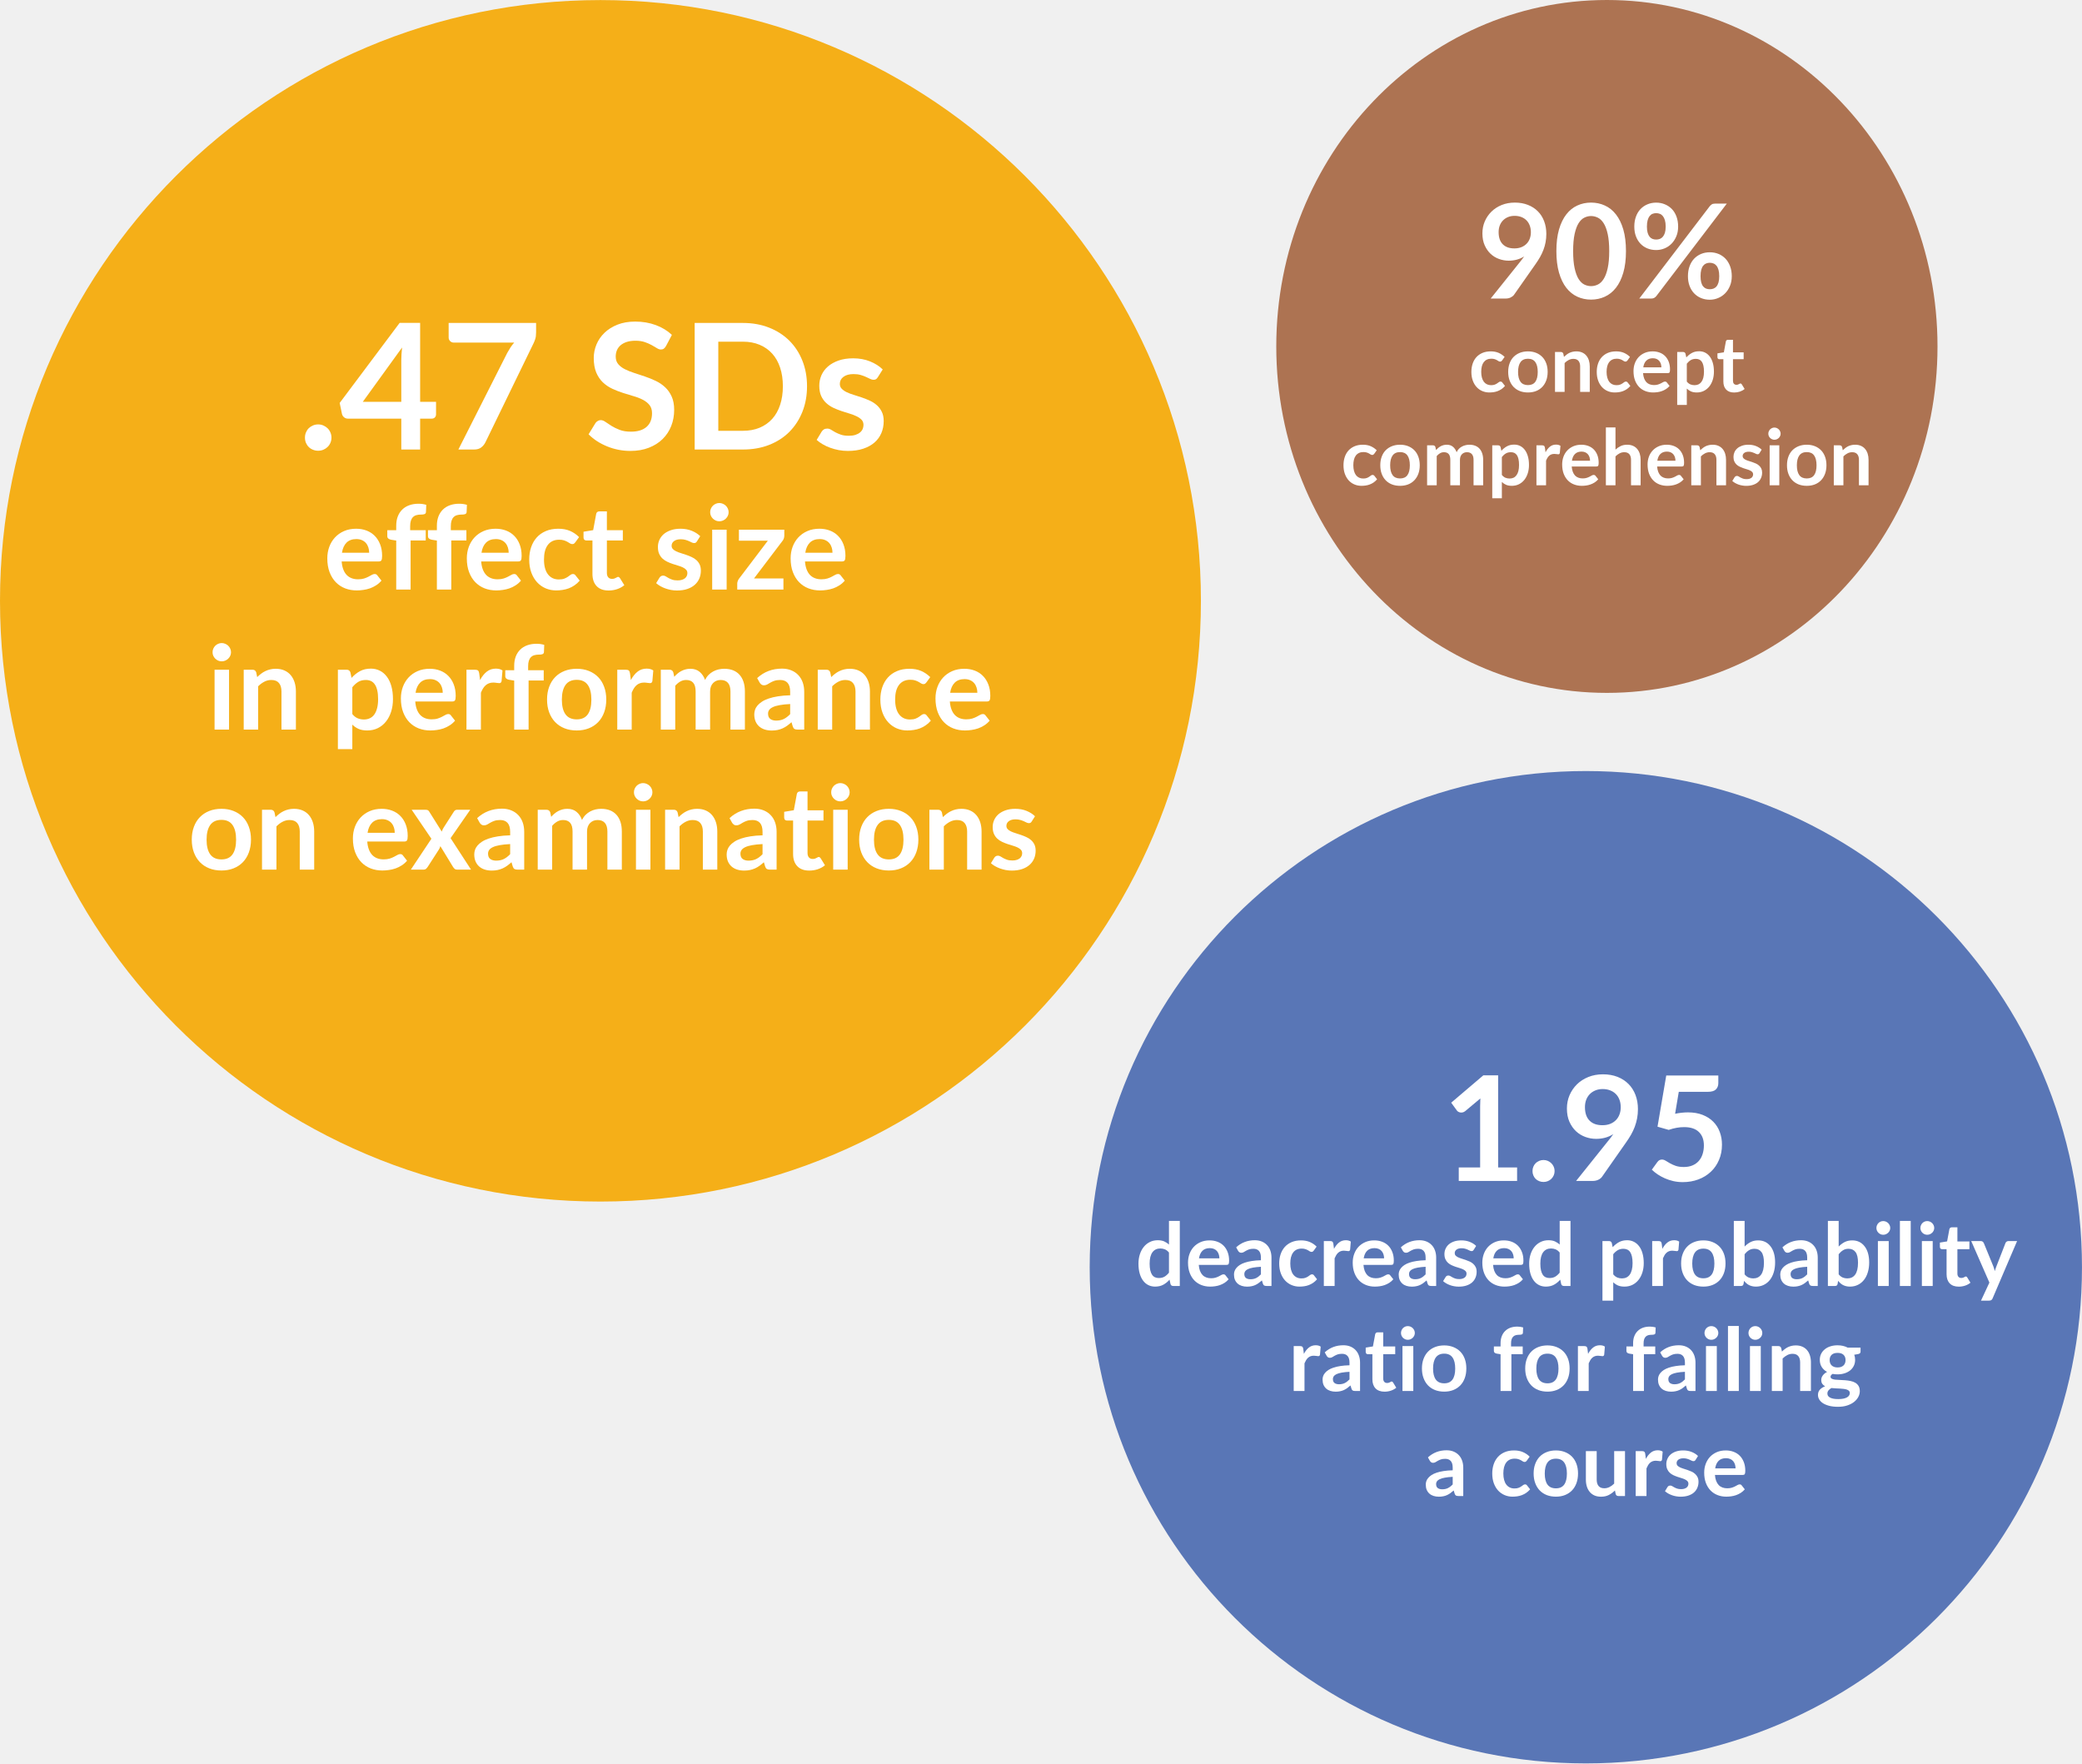
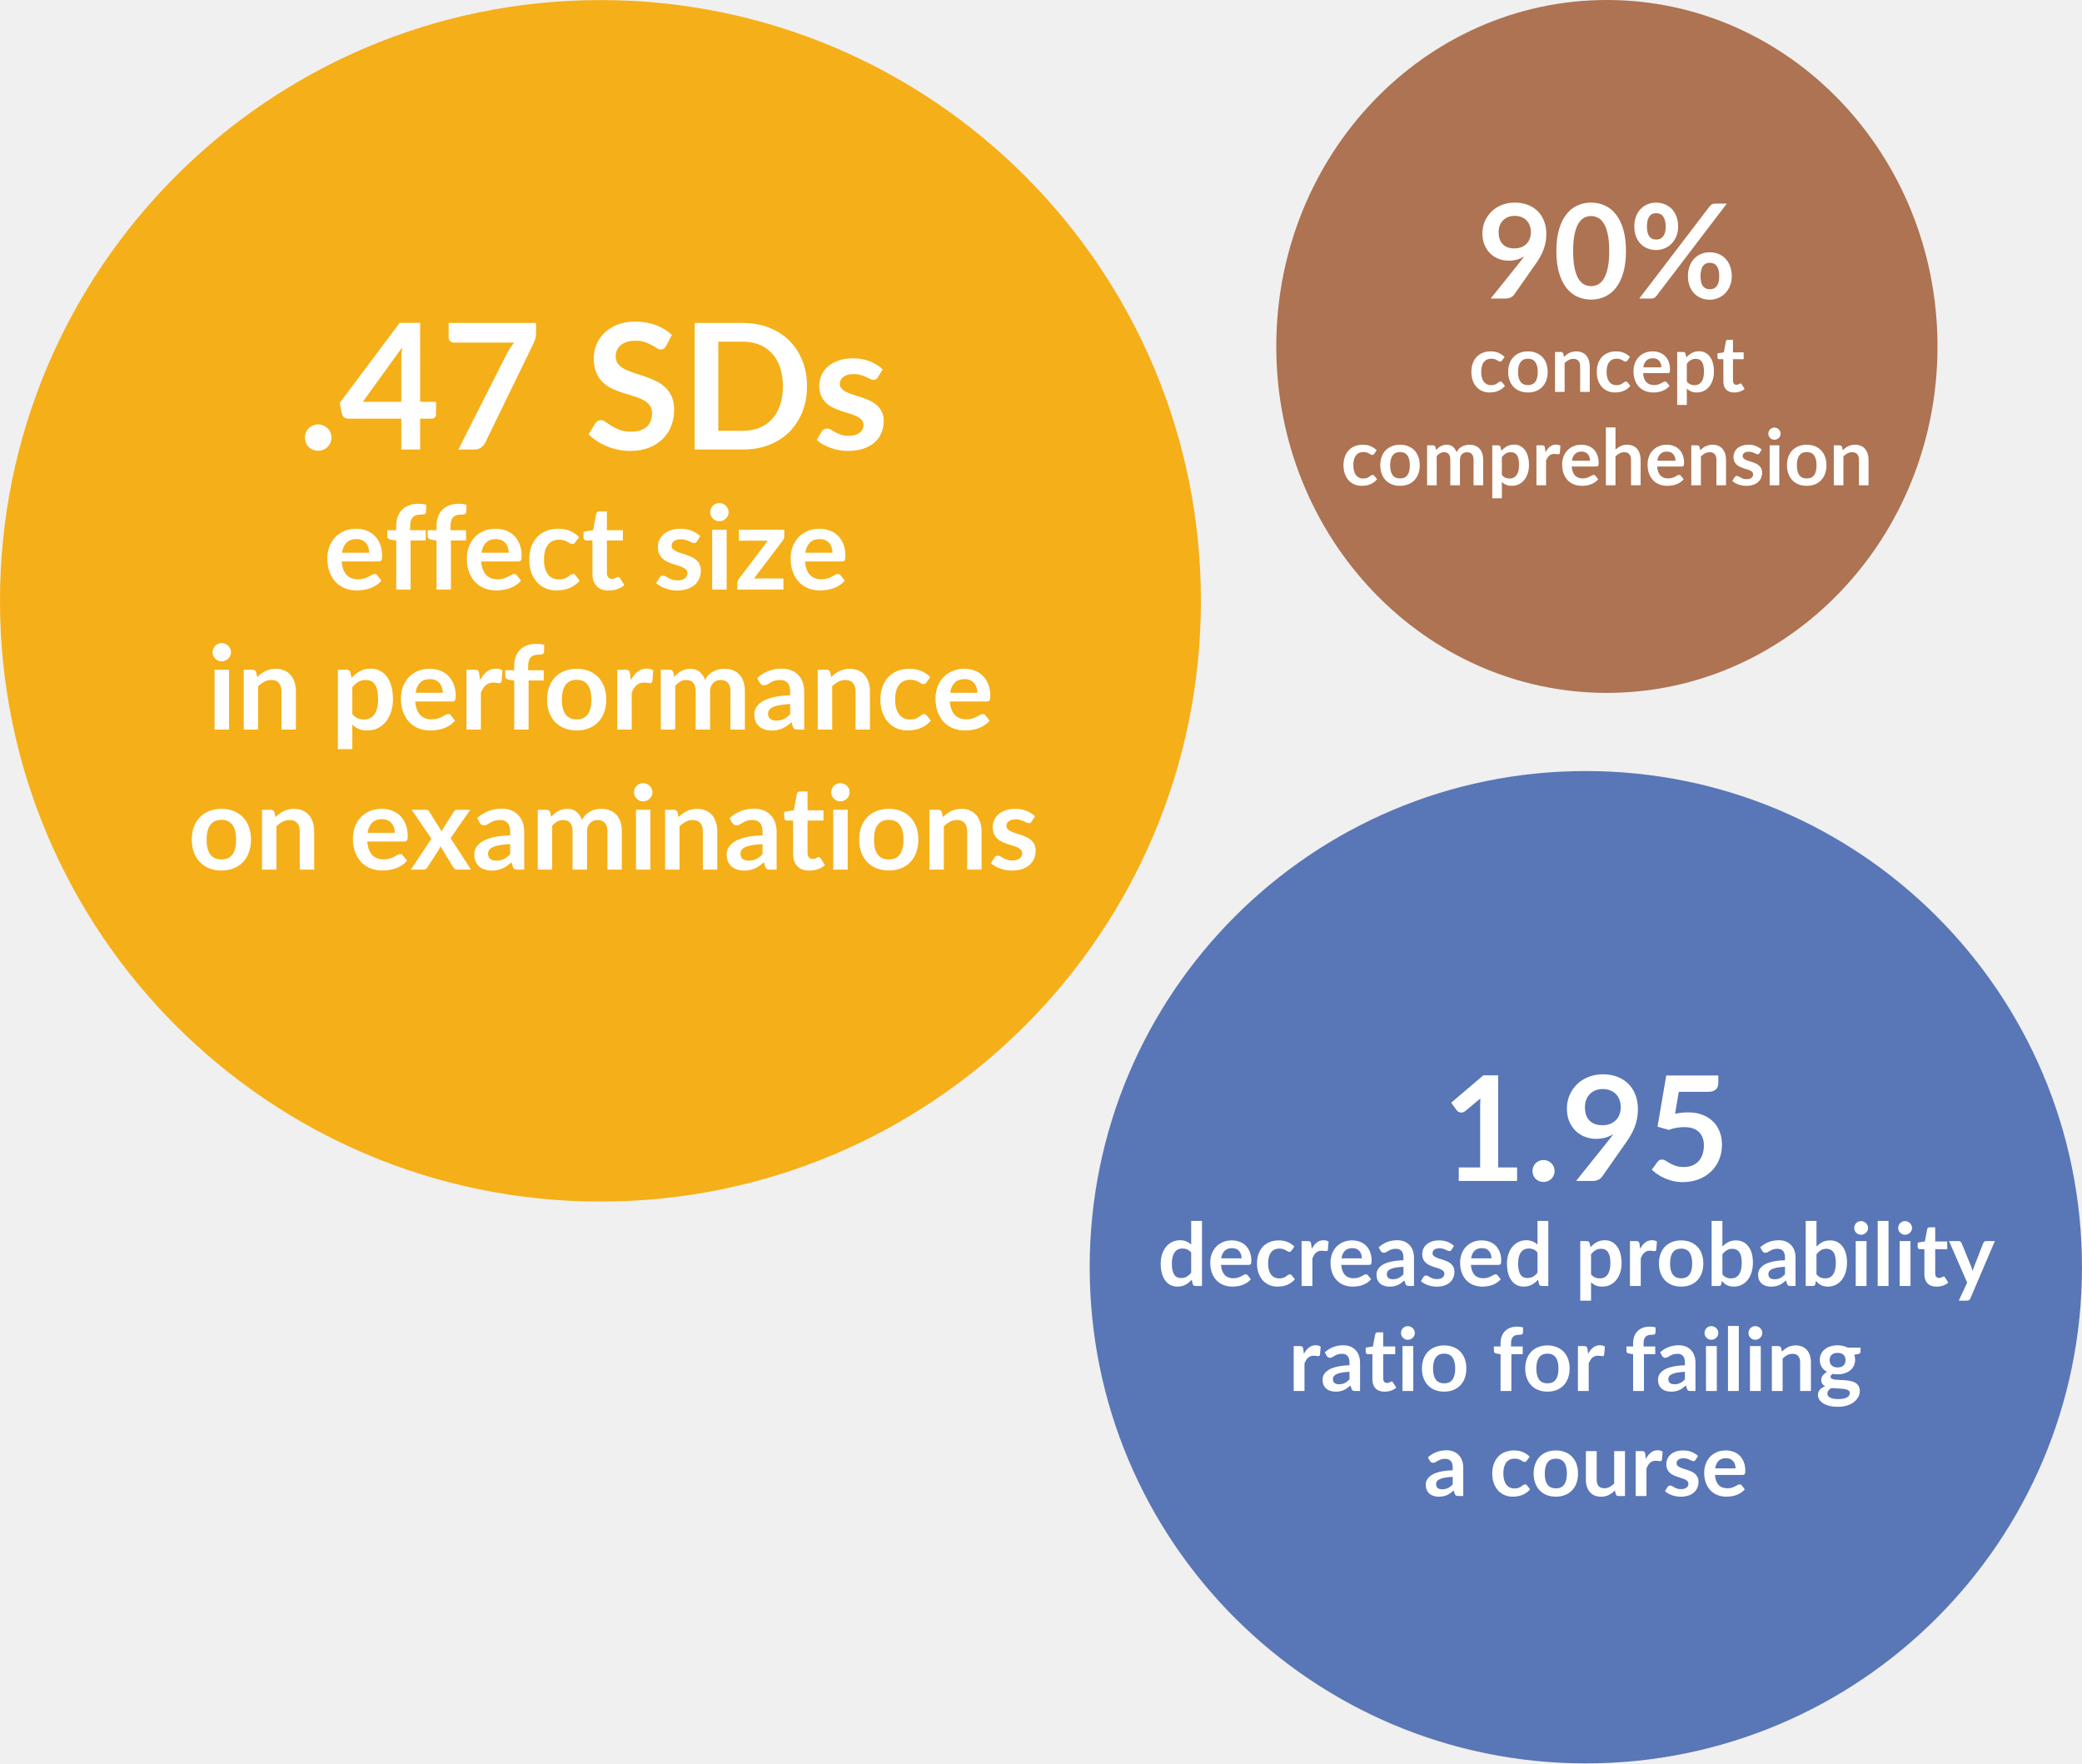
<svg xmlns="http://www.w3.org/2000/svg" viewBox="0 0 856.44 725.33" style="width:800px;">
-   <defs>
-     <style>.cls-1{fill:#f5af18;}.cls-2{font-size:48px;}.cls-14,.cls-2,.cls-29{fill:#fff;font-family:Lato-Bold, Lato;font-weight:700;}.cls-3,.cls-4,.cls-5{font-size:72px;}.cls-3{letter-spacing:0em;}.cls-4{letter-spacing:-0.01em;}.cls-6{letter-spacing:-0.01em;}.cls-7{letter-spacing:-0.01em;}.cls-8{letter-spacing:-0.01em;}.cls-9{letter-spacing:-0.01em;}.cls-10{letter-spacing:0em;}.cls-11{letter-spacing:-0.01em;}.cls-12{letter-spacing:-0.01em;}.cls-13{fill:#5976b6;}.cls-14{font-size:60px;}.cls-15{font-size:36px;}.cls-16{letter-spacing:-0.01em;}.cls-17{letter-spacing:-0.01em;}.cls-18{letter-spacing:-0.02em;}.cls-19{letter-spacing:-0.01em;}.cls-20{letter-spacing:-0.01em;}.cls-21{letter-spacing:0em;}.cls-22{letter-spacing:-0.01em;}.cls-23{letter-spacing:-0.02em;}.cls-24{letter-spacing:0em;}.cls-25{letter-spacing:-0.01em;}.cls-26{letter-spacing:0em;}.cls-27{letter-spacing:0em;}.cls-28{fill:#ad7352;}.cls-29{font-size:54px;}.cls-30{font-size:32px;}.cls-31{letter-spacing:-0.01em;}.cls-32{letter-spacing:0em;}.cls-33{letter-spacing:-0.01em;}.cls-34{letter-spacing:-0.01em;}</style>
-   </defs>
-   <g id="Layer_2" data-name="Layer 2">
-     <g id="Layer_1-2" data-name="Layer 1">
-       <g class="fragment">
-         <ellipse class="cls-1" cx="247" cy="247.13" rx="247" ry="247.1" />
-         <text class="cls-2" transform="translate(110.69 184.9)">
-           <tspan class="cls-3" x="11.66" y="0">.47 S</tspan>
-           <tspan class="cls-4" x="169.27" y="0">D</tspan>
-           <tspan class="cls-5" x="223.48" y="0">s </tspan>
-           <tspan class="cls-6" x="22.37" y="57.6">e</tspan>
-           <tspan class="cls-7" x="47.64" y="57.6">ff</tspan>
+   <g id="7115789c-493f-46ff-92d8-143fb85a6253" data-name="Layer 2">
+     <g id="31119f8a-05a5-4c1d-a546-300eb8b20852" data-name="Layer 1">
+       <g>
+         <ellipse cx="247" cy="247.13" rx="247" ry="247.1" style="fill: #f5af18" />
+         <text transform="translate(110.69 184.9)" style="font-size: 48px;fill: #fff;font-family: Lato-Bold, Lato;font-weight: 700">
+           <tspan x="11.66" y="0" style="font-size: 72px;letter-spacing: -0em">.47 S</tspan>
+           <tspan x="169.27" y="0" style="font-size: 72px;letter-spacing: -0.007em">D</tspan>
+           <tspan x="223.48" y="0" style="font-size: 72px">s </tspan>
+           <tspan x="22.37" y="57.6" style="letter-spacing: -0.007em">e</tspan>
+           <tspan x="47.64" y="57.6" style="letter-spacing: -0.013em">ff</tspan>
          <tspan x="79.76" y="57.6">ect si</tspan>
-           <tspan class="cls-8" x="191.33" y="57.6">z</tspan>
+           <tspan x="191.33" y="57.6" style="letter-spacing: -0.009em">z</tspan>
          <tspan x="212.96" y="57.6">e </tspan>
          <tspan x="-25.55" y="115.2">in per</tspan>
-           <tspan class="cls-9" x="96.17" y="115.2">f</tspan>
-           <tspan class="cls-10" x="112.73" y="115.2">orman</tspan>
-           <tspan class="cls-8" x="249.84" y="115.2">c</tspan>
+           <tspan x="96.17" y="115.2" style="letter-spacing: -0.013em">f</tspan>
+           <tspan x="112.73" y="115.2" style="letter-spacing: -0em">orman</tspan>
+           <tspan x="249.84" y="115.2" style="letter-spacing: -0.009em">c</tspan>
          <tspan x="272.55" y="115.2">e</tspan>
          <tspan x="-45.08" y="172.8" xml:space="preserve"> on </tspan>
-           <tspan class="cls-11" x="32.9" y="172.8">e</tspan>
-           <tspan class="cls-10" x="58.17" y="172.8">xamin</tspan>
-           <tspan class="cls-12" x="187.05" y="172.8">a</tspan>
+           <tspan x="32.9" y="172.8" style="letter-spacing: -0.007em">e</tspan>
+           <tspan x="58.17" y="172.8" style="letter-spacing: -0em">xamin</tspan>
+           <tspan x="187.05" y="172.8" style="letter-spacing: -0.007em">a</tspan>
          <tspan x="211.07" y="172.8">tions</tspan>
        </text>
      </g>
-       <g class="fragment">
-         <circle class="cls-13" cx="652.34" cy="521.24" r="204.09" />
-         <text class="cls-14" transform="translate(593.02 485.75)">1.95<tspan class="cls-15">
-             <tspan x="-125.94" y="43.2">deac</tspan>
-             <tspan class="cls-16" x="-50.66" y="43.2">r</tspan>
-             <tspan x="-37.76" y="43.2">eased p</tspan>
-             <tspan class="cls-17" x="84.41" y="43.2">r</tspan>
-             <tspan x="97.31" y="43.2">obabilit</tspan>
-             <tspan class="cls-18" x="217.75" y="43.2">y</tspan>
-             <tspan x="235.84" y="43.2" />
-             <tspan class="cls-19" x="-63.05" y="86.4">r</tspan>
-             <tspan class="cls-20" x="-49.85" y="86.4">a</tspan>
-             <tspan class="cls-21" x="-31.84" y="86.4">tio </tspan>
-             <tspan class="cls-22" x="20.76" y="86.4">f</tspan>
+       <g>
+         <circle cx="652.34" cy="521.24" r="204.09" style="fill: #5976b6" />
+         <text transform="translate(593.02 485.75)" style="font-size: 60px;fill: #fff;font-family: Lato-Bold, Lato;font-weight: 700">1.95<tspan style="font-size: 36px">
+             <tspan x="-116.8" y="43.2">dec</tspan>
+             <tspan x="-59.8" y="43.2" style="letter-spacing: -0.014em">r</tspan>
+             <tspan x="-46.89" y="43.2">eased p</tspan>
+             <tspan x="75.27" y="43.2" style="letter-spacing: -0.014em">r</tspan>
+             <tspan x="88.18" y="43.2">obabilit</tspan>
+             <tspan x="208.61" y="43.2" style="letter-spacing: -0.025em">y</tspan>
+             <tspan x="226.7" y="43.2"> </tspan>
+             <tspan x="-63.05" y="86.4" style="letter-spacing: -0.006em">r</tspan>
+             <tspan x="-49.85" y="86.4" style="letter-spacing: -0.007em">a</tspan>
+             <tspan x="-31.84" y="86.4" style="letter-spacing: -0em">tio </tspan>
+             <tspan x="20.76" y="86.4" style="letter-spacing: -0.013em">f</tspan>
            <tspan x="33.18" y="86.4">o</tspan>
-             <tspan class="cls-23" x="53.86" y="86.4">r</tspan>
-             <tspan class="cls-21" x="66.53" y="86.4" />
-             <tspan class="cls-24" x="75.28" y="86.4">f</tspan>
+             <tspan x="53.86" y="86.4" style="letter-spacing: -0.021em">r</tspan>
+             <tspan x="66.53" y="86.4" style="letter-spacing: -0em"> </tspan>
+             <tspan x="75.28" y="86.4" style="letter-spacing: -0.001em">f</tspan>
            <tspan x="88.13" y="86.4">ailing </tspan>
            <tspan x="-7.4" y="129.6">a </tspan>
-             <tspan class="cls-25" x="19.62" y="129.6">c</tspan>
+             <tspan x="19.62" y="129.6" style="letter-spacing: -0.009em">c</tspan>
            <tspan x="36.64" y="129.6">ou</tspan>
-             <tspan class="cls-26" x="77.63" y="129.6">r</tspan>
-             <tspan class="cls-27" x="91" y="129.6">se</tspan>
+             <tspan x="77.63" y="129.6" style="letter-spacing: -0.001em">r</tspan>
+             <tspan x="91" y="129.6" style="letter-spacing: -0em">se</tspan>
          </tspan>
        </text>
      </g>
-       <g class="fragment">
-         <ellipse class="cls-28" cx="661" cy="142.5" rx="136" ry="142.5" />
-         <text class="cls-29" transform="translate(607.56 122.8)">90%<tspan class="cls-30">
-             <tspan class="cls-31" x="-3.38" y="38.4">c</tspan>
-             <tspan class="cls-32" x="11.76" y="38.4">on</tspan>
-             <tspan class="cls-33" x="48.19" y="38.4">c</tspan>
+       <g>
+         <ellipse cx="661" cy="142.5" rx="136" ry="142.5" style="fill: #ad7352" />
+         <text transform="translate(607.56 122.8)" style="font-size: 54px;fill: #fff;font-family: Lato-Bold, Lato;font-weight: 700">90%<tspan style="font-size: 32px">
+             <tspan x="-3.38" y="38.4" style="letter-spacing: -0.009em">c</tspan>
+             <tspan x="11.76" y="38.4" style="letter-spacing: -0em">on</tspan>
+             <tspan x="48.19" y="38.4" style="letter-spacing: -0.009em">c</tspan>
            <tspan x="63.33" y="38.4">e</tspan>
-             <tspan class="cls-12" x="80.41" y="38.4">p</tspan>
+             <tspan x="80.41" y="38.4" style="letter-spacing: -0.007em">p</tspan>
            <tspan x="98.37" y="38.4">t</tspan>
-             <tspan class="cls-31" x="-55.99" y="76.8">c</tspan>
-             <tspan class="cls-32" x="-40.85" y="76.8">omp</tspan>
-             <tspan class="cls-34" x="22.51" y="76.8">r</tspan>
+             <tspan x="-55.99" y="76.8" style="letter-spacing: -0.009em">c</tspan>
+             <tspan x="-40.85" y="76.8" style="letter-spacing: -0em">omp</tspan>
+             <tspan x="22.51" y="76.8" style="letter-spacing: -0.015em">r</tspan>
            <tspan x="33.98" y="76.8">ehension</tspan>
          </tspan>
        </text>
      </g>
    </g>
  </g>
</svg>
